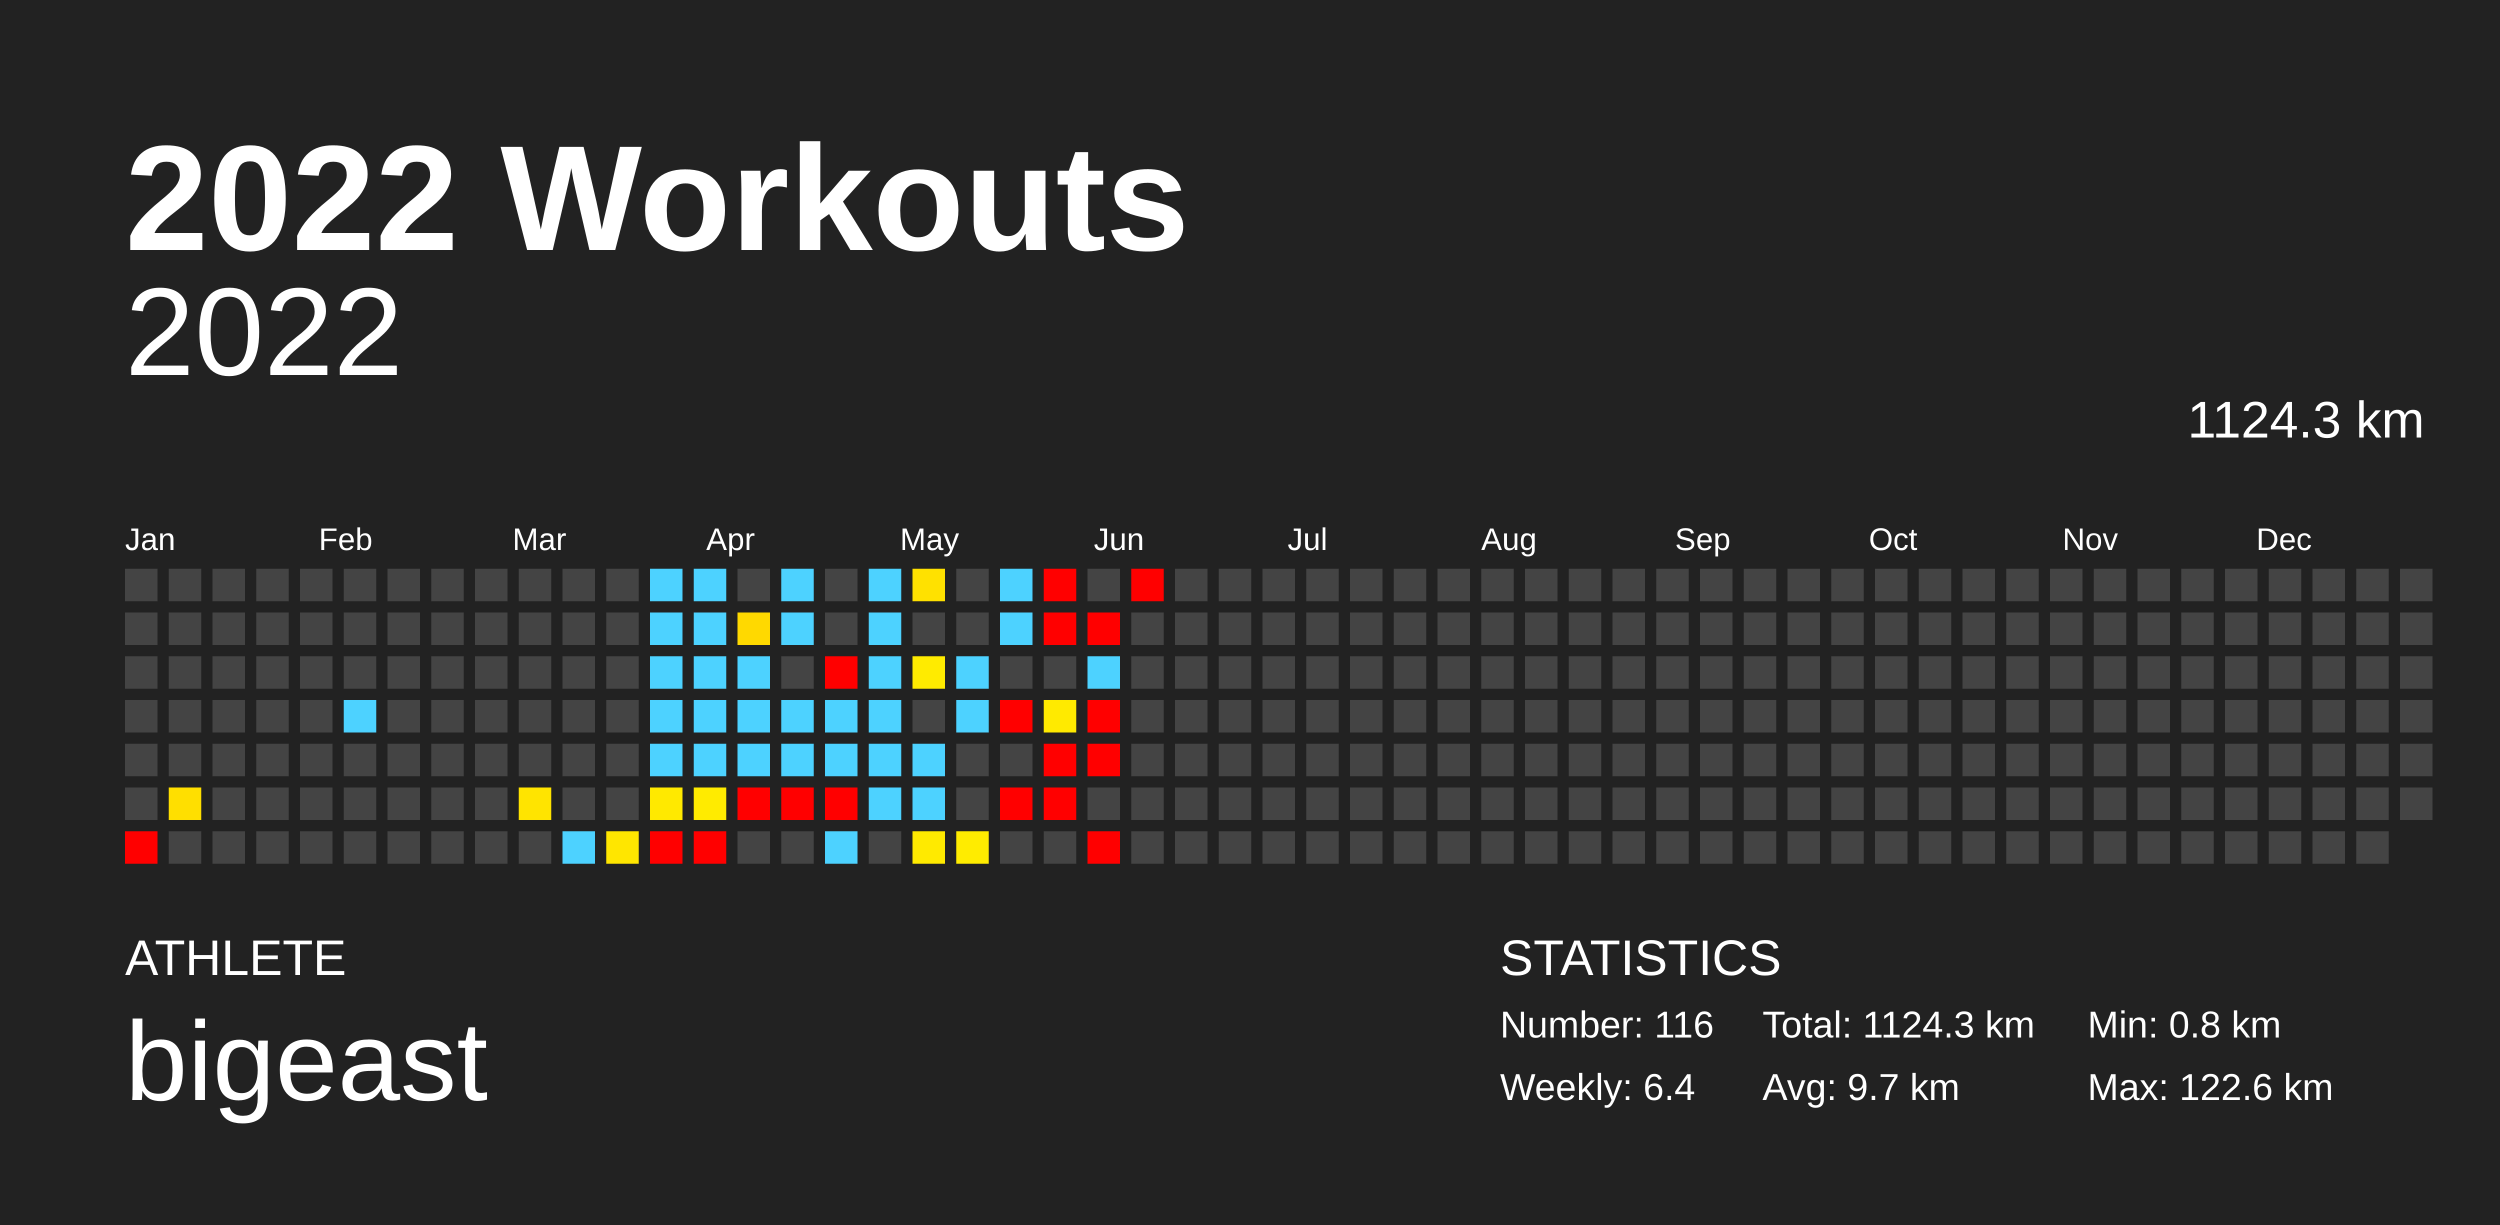
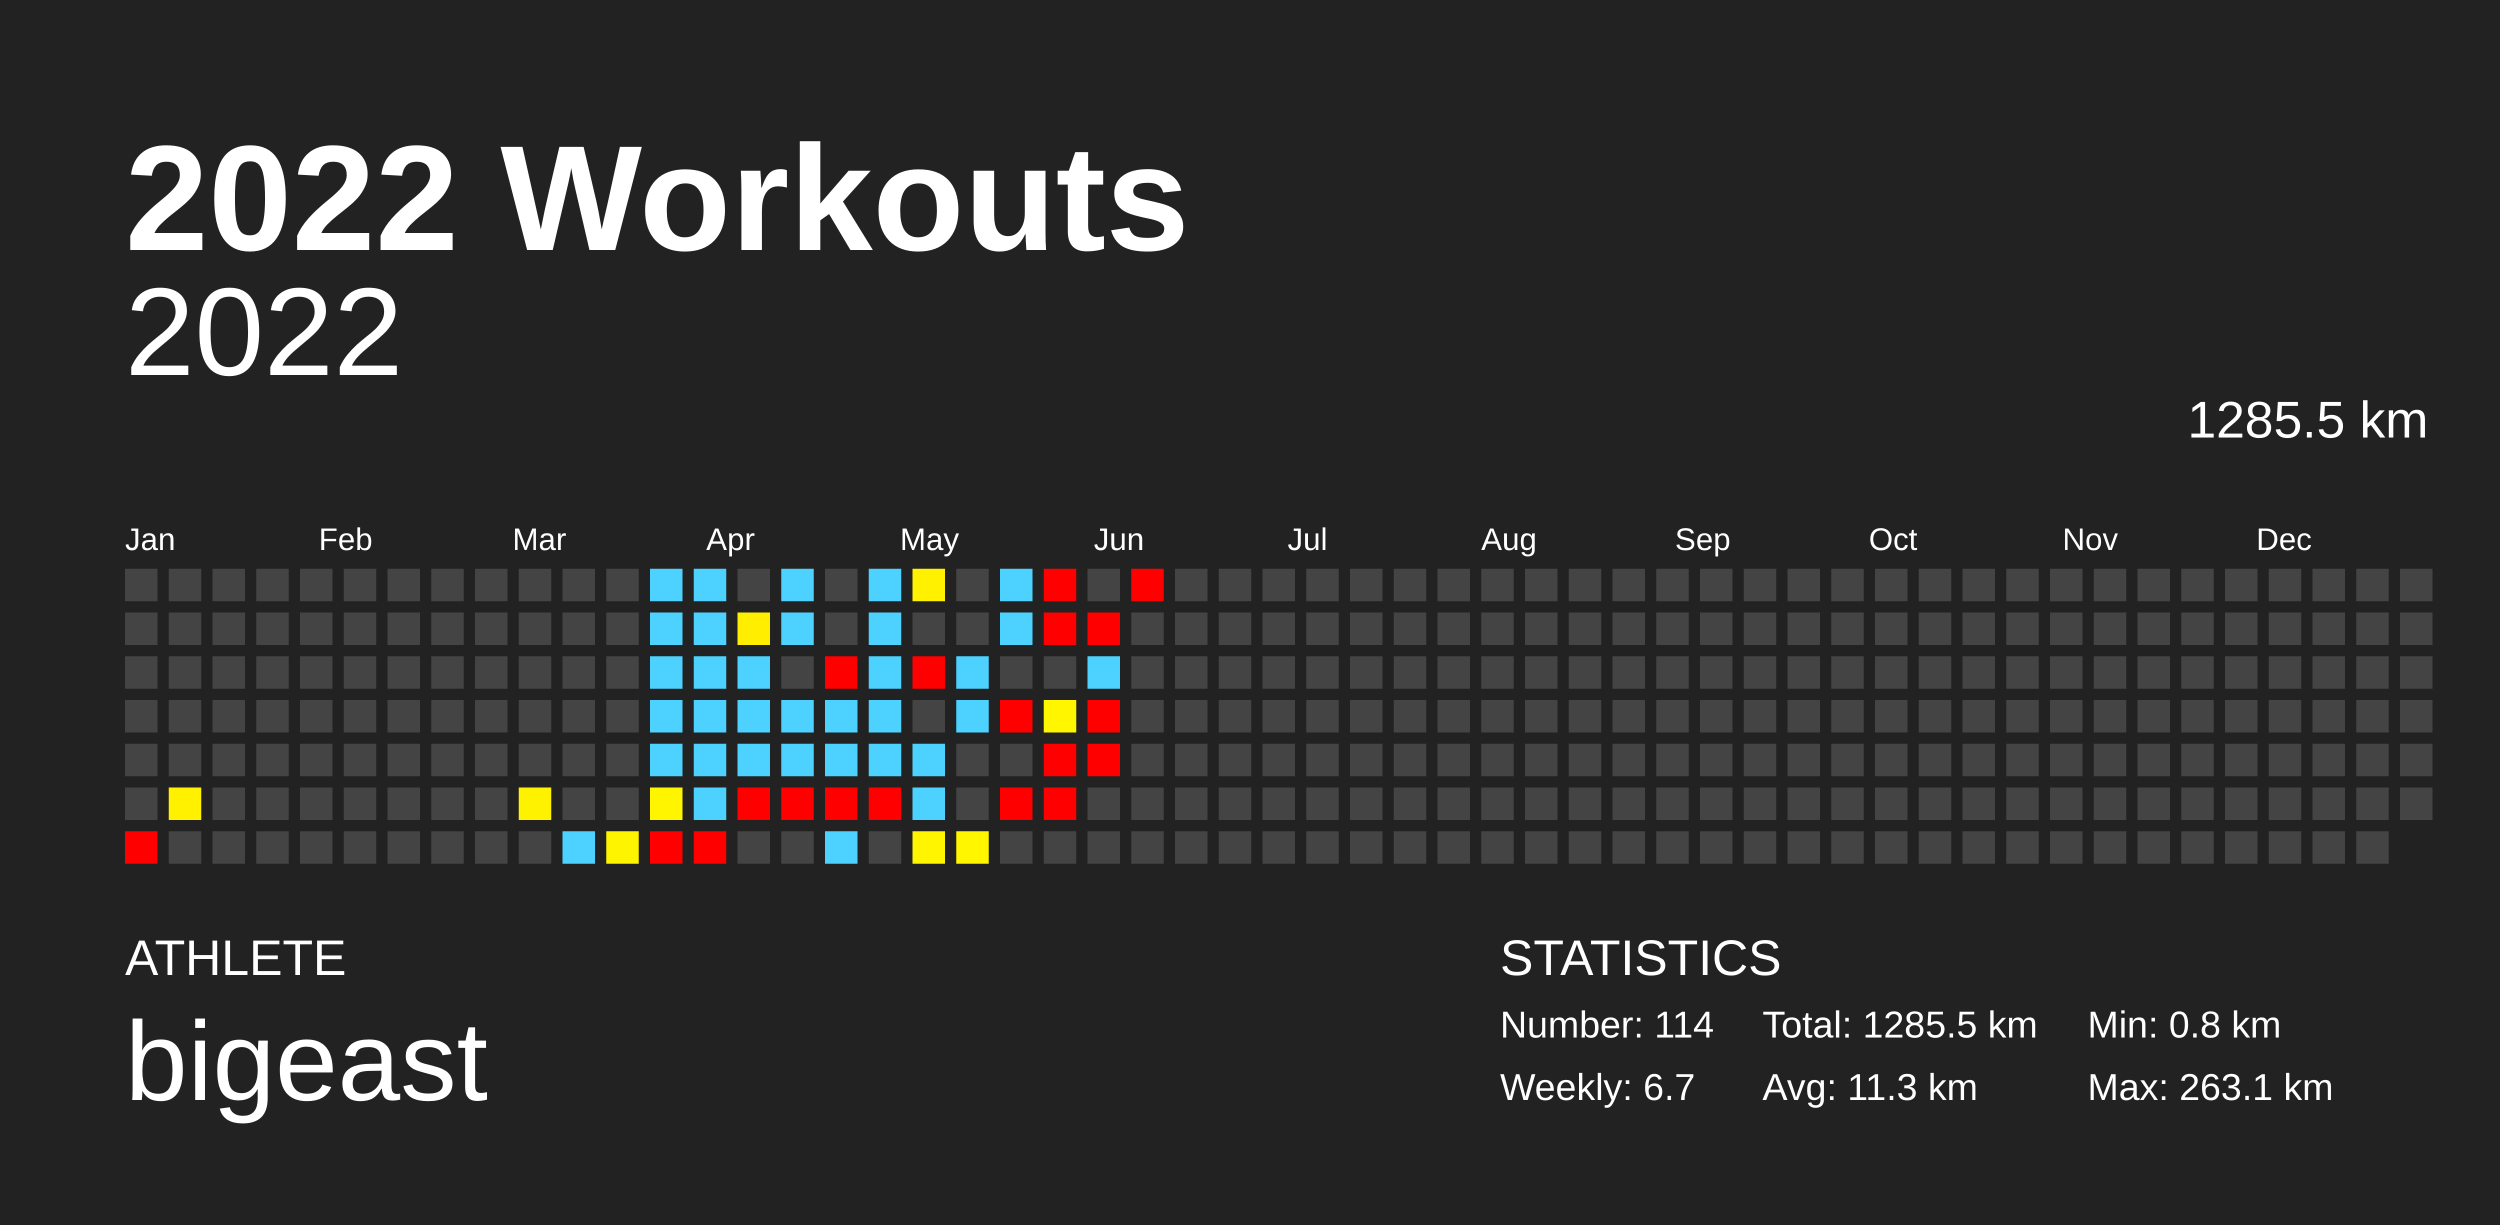
<svg xmlns="http://www.w3.org/2000/svg" baseProfile="full" height="98mm" version="1.1" viewBox="0,0,200,98" width="200mm">
  <defs />
  <rect fill="#222222" height="98" width="200" x="0" y="0" />
  <text fill="#FFFFFF" style="font-size:12px; font-family:Arial; font-weight:bold;" x="10" y="20">2022 Workouts</text>
  <text fill="#FFFFFF" style="font-size:4px; font-family:Arial" x="10" y="78">ATHLETE</text>
  <text fill="#FFFFFF" style="font-size:9px; font-family:Arial" x="10" y="88">bigeast</text>
  <text fill="#FFFFFF" style="font-size:4px; font-family:Arial" x="120" y="78">STATISTICS</text>
-   <text fill="#FFFFFF" style="font-size:3px; font-family:Arial" x="120" y="83">Number: 116</text>
-   <text fill="#FFFFFF" style="font-size:3px; font-family:Arial" x="120" y="88">Weekly: 6.4</text>
-   <text fill="#FFFFFF" style="font-size:3px; font-family:Arial" x="141" y="83">Total: 1124.3 km</text>
-   <text fill="#FFFFFF" style="font-size:3px; font-family:Arial" x="141" y="88">Avg: 9.7 km</text>
+   <text fill="#FFFFFF" style="font-size:3px; font-family:Arial" x="120" y="83">Number: 114</text>
+   <text fill="#FFFFFF" style="font-size:3px; font-family:Arial" x="120" y="88">Weekly: 6.7</text>
+   <text fill="#FFFFFF" style="font-size:3px; font-family:Arial" x="141" y="83">Total: 1285.5 km</text>
+   <text fill="#FFFFFF" style="font-size:3px; font-family:Arial" x="141" y="88">Avg: 11.3 km</text>
  <text fill="#FFFFFF" style="font-size:3px; font-family:Arial" x="167" y="83">Min: 0.8 km</text>
-   <text fill="#FFFFFF" style="font-size:3px; font-family:Arial" x="167" y="88">Max: 122.6 km</text>
+   <text fill="#FFFFFF" style="font-size:3px; font-family:Arial" x="167" y="88">Max: 263.1 km</text>
  <text alignment-baseline="hanging" fill="#FFFFFF" style="font-size:10.0px; font-family:Arial;" x="10" y="30">2022</text>
-   <text alignment-baseline="hanging" fill="#FFFFFF" style="font-size:4.125px; font-family:Arial;" x="175" y="35">1124.3 km</text>
+   <text alignment-baseline="hanging" fill="#FFFFFF" style="font-size:4.125px; font-family:Arial;" x="175" y="35">1285.5 km</text>
  <text fill="#FFFFFF" style="font-size:2.5px; font-family:Arial" x="10.0" y="44">Jan</text>
  <text fill="#FFFFFF" style="font-size:2.5px; font-family:Arial" x="25.5" y="44">Feb</text>
  <text fill="#FFFFFF" style="font-size:2.5px; font-family:Arial" x="41.0" y="44">Mar</text>
  <text fill="#FFFFFF" style="font-size:2.5px; font-family:Arial" x="56.5" y="44">Apr</text>
  <text fill="#FFFFFF" style="font-size:2.5px; font-family:Arial" x="72.0" y="44">May</text>
  <text fill="#FFFFFF" style="font-size:2.5px; font-family:Arial" x="87.5" y="44">Jun</text>
  <text fill="#FFFFFF" style="font-size:2.5px; font-family:Arial" x="103.0" y="44">Jul</text>
  <text fill="#FFFFFF" style="font-size:2.5px; font-family:Arial" x="118.5" y="44">Aug</text>
  <text fill="#FFFFFF" style="font-size:2.5px; font-family:Arial" x="134.0" y="44">Sep</text>
  <text fill="#FFFFFF" style="font-size:2.5px; font-family:Arial" x="149.5" y="44">Oct</text>
  <text fill="#FFFFFF" style="font-size:2.5px; font-family:Arial" x="165.0" y="44">Nov</text>
  <text fill="#FFFFFF" style="font-size:2.5px; font-family:Arial" x="180.5" y="44">Dec</text>
  <rect fill="#444444" height="2.6" width="2.6" x="10.0" y="45.5" />
  <rect fill="#444444" height="2.6" width="2.6" x="10.0" y="49.0" />
  <rect fill="#444444" height="2.6" width="2.6" x="10.0" y="52.5" />
  <rect fill="#444444" height="2.6" width="2.6" x="10.0" y="56.0" />
  <rect fill="#444444" height="2.6" width="2.6" x="10.0" y="59.5" />
  <rect fill="#444444" height="2.6" width="2.6" x="10.0" y="63.0" />
  <rect fill="red" height="2.6" width="2.6" x="10.0" y="66.5" />
  <rect fill="#444444" height="2.6" width="2.6" x="13.5" y="45.5" />
  <rect fill="#444444" height="2.6" width="2.6" x="13.5" y="49.0" />
  <rect fill="#444444" height="2.6" width="2.6" x="13.5" y="52.5" />
  <rect fill="#444444" height="2.6" width="2.6" x="13.5" y="56.0" />
  <rect fill="#444444" height="2.6" width="2.6" x="13.5" y="59.5" />
-   <rect fill="#ffdf00" height="2.6" width="2.6" x="13.5" y="63.0" />
+   <rect fill="#fff100" height="2.6" width="2.6" x="13.5" y="63.0" />
  <rect fill="#444444" height="2.6" width="2.6" x="13.5" y="66.5" />
  <rect fill="#444444" height="2.6" width="2.6" x="17.0" y="45.5" />
  <rect fill="#444444" height="2.6" width="2.6" x="17.0" y="49.0" />
  <rect fill="#444444" height="2.6" width="2.6" x="17.0" y="52.5" />
  <rect fill="#444444" height="2.6" width="2.6" x="17.0" y="56.0" />
  <rect fill="#444444" height="2.6" width="2.6" x="17.0" y="59.5" />
  <rect fill="#444444" height="2.6" width="2.6" x="17.0" y="63.0" />
  <rect fill="#444444" height="2.6" width="2.6" x="17.0" y="66.5" />
  <rect fill="#444444" height="2.6" width="2.6" x="20.5" y="45.5" />
  <rect fill="#444444" height="2.6" width="2.6" x="20.5" y="49.0" />
  <rect fill="#444444" height="2.6" width="2.6" x="20.5" y="52.5" />
  <rect fill="#444444" height="2.6" width="2.6" x="20.5" y="56.0" />
  <rect fill="#444444" height="2.6" width="2.6" x="20.5" y="59.5" />
  <rect fill="#444444" height="2.6" width="2.6" x="20.5" y="63.0" />
  <rect fill="#444444" height="2.6" width="2.6" x="20.5" y="66.5" />
  <rect fill="#444444" height="2.6" width="2.6" x="24.0" y="45.5" />
  <rect fill="#444444" height="2.6" width="2.6" x="24.0" y="49.0" />
  <rect fill="#444444" height="2.6" width="2.6" x="24.0" y="52.5" />
  <rect fill="#444444" height="2.6" width="2.6" x="24.0" y="56.0" />
  <rect fill="#444444" height="2.6" width="2.6" x="24.0" y="59.5" />
  <rect fill="#444444" height="2.6" width="2.6" x="24.0" y="63.0" />
  <rect fill="#444444" height="2.6" width="2.6" x="24.0" y="66.5" />
  <rect fill="#444444" height="2.6" width="2.6" x="27.5" y="45.5" />
  <rect fill="#444444" height="2.6" width="2.6" x="27.5" y="49.0" />
  <rect fill="#444444" height="2.6" width="2.6" x="27.5" y="52.5" />
-   <rect fill="#4dd2ff" height="2.6" width="2.6" x="27.5" y="56.0" />
+   <rect fill="#444444" height="2.6" width="2.6" x="27.5" y="56.0" />
  <rect fill="#444444" height="2.6" width="2.6" x="27.5" y="59.5" />
  <rect fill="#444444" height="2.6" width="2.6" x="27.5" y="63.0" />
  <rect fill="#444444" height="2.6" width="2.6" x="27.5" y="66.5" />
  <rect fill="#444444" height="2.6" width="2.6" x="31.0" y="45.5" />
  <rect fill="#444444" height="2.6" width="2.6" x="31.0" y="49.0" />
  <rect fill="#444444" height="2.6" width="2.6" x="31.0" y="52.5" />
  <rect fill="#444444" height="2.6" width="2.6" x="31.0" y="56.0" />
  <rect fill="#444444" height="2.6" width="2.6" x="31.0" y="59.5" />
  <rect fill="#444444" height="2.6" width="2.6" x="31.0" y="63.0" />
  <rect fill="#444444" height="2.6" width="2.6" x="31.0" y="66.5" />
  <rect fill="#444444" height="2.6" width="2.6" x="34.5" y="45.5" />
  <rect fill="#444444" height="2.6" width="2.6" x="34.5" y="49.0" />
  <rect fill="#444444" height="2.6" width="2.6" x="34.5" y="52.5" />
  <rect fill="#444444" height="2.6" width="2.6" x="34.5" y="56.0" />
  <rect fill="#444444" height="2.6" width="2.6" x="34.5" y="59.5" />
  <rect fill="#444444" height="2.6" width="2.6" x="34.5" y="63.0" />
  <rect fill="#444444" height="2.6" width="2.6" x="34.5" y="66.5" />
  <rect fill="#444444" height="2.6" width="2.6" x="38.0" y="45.5" />
  <rect fill="#444444" height="2.6" width="2.6" x="38.0" y="49.0" />
  <rect fill="#444444" height="2.6" width="2.6" x="38.0" y="52.5" />
  <rect fill="#444444" height="2.6" width="2.6" x="38.0" y="56.0" />
  <rect fill="#444444" height="2.6" width="2.6" x="38.0" y="59.5" />
  <rect fill="#444444" height="2.6" width="2.6" x="38.0" y="63.0" />
  <rect fill="#444444" height="2.6" width="2.6" x="38.0" y="66.5" />
  <rect fill="#444444" height="2.6" width="2.6" x="41.5" y="45.5" />
  <rect fill="#444444" height="2.6" width="2.6" x="41.5" y="49.0" />
  <rect fill="#444444" height="2.6" width="2.6" x="41.5" y="52.5" />
  <rect fill="#444444" height="2.6" width="2.6" x="41.5" y="56.0" />
  <rect fill="#444444" height="2.6" width="2.6" x="41.5" y="59.5" />
-   <rect fill="#ffe400" height="2.6" width="2.6" x="41.5" y="63.0" />
+   <rect fill="#fff200" height="2.6" width="2.6" x="41.5" y="63.0" />
  <rect fill="#444444" height="2.6" width="2.6" x="41.5" y="66.5" />
  <rect fill="#444444" height="2.6" width="2.6" x="45.0" y="45.5" />
  <rect fill="#444444" height="2.6" width="2.6" x="45.0" y="49.0" />
  <rect fill="#444444" height="2.6" width="2.6" x="45.0" y="52.5" />
  <rect fill="#444444" height="2.6" width="2.6" x="45.0" y="56.0" />
  <rect fill="#444444" height="2.6" width="2.6" x="45.0" y="59.5" />
  <rect fill="#444444" height="2.6" width="2.6" x="45.0" y="63.0" />
  <rect fill="#4dd2ff" height="2.6" width="2.6" x="45.0" y="66.5" />
  <rect fill="#444444" height="2.6" width="2.6" x="48.5" y="45.5" />
  <rect fill="#444444" height="2.6" width="2.6" x="48.5" y="49.0" />
  <rect fill="#444444" height="2.6" width="2.6" x="48.5" y="52.5" />
  <rect fill="#444444" height="2.6" width="2.6" x="48.5" y="56.0" />
  <rect fill="#444444" height="2.6" width="2.6" x="48.5" y="59.5" />
  <rect fill="#444444" height="2.6" width="2.6" x="48.5" y="63.0" />
-   <rect fill="#ffe600" height="2.6" width="2.6" x="48.5" y="66.5" />
+   <rect fill="#fff400" height="2.6" width="2.6" x="48.5" y="66.5" />
  <rect fill="#4dd2ff" height="2.6" width="2.6" x="52.0" y="45.5" />
  <rect fill="#4dd2ff" height="2.6" width="2.6" x="52.0" y="49.0" />
  <rect fill="#4dd2ff" height="2.6" width="2.6" x="52.0" y="52.5" />
  <rect fill="#4dd2ff" height="2.6" width="2.6" x="52.0" y="56.0" />
  <rect fill="#4dd2ff" height="2.6" width="2.6" x="52.0" y="59.5" />
-   <rect fill="#ffe900" height="2.6" width="2.6" x="52.0" y="63.0" />
+   <rect fill="#fff500" height="2.6" width="2.6" x="52.0" y="63.0" />
  <rect fill="red" height="2.6" width="2.6" x="52.0" y="66.5" />
  <rect fill="#4dd2ff" height="2.6" width="2.6" x="55.5" y="45.5" />
  <rect fill="#4dd2ff" height="2.6" width="2.6" x="55.5" y="49.0" />
  <rect fill="#4dd2ff" height="2.6" width="2.6" x="55.5" y="52.5" />
  <rect fill="#4dd2ff" height="2.6" width="2.6" x="55.5" y="56.0" />
  <rect fill="#4dd2ff" height="2.6" width="2.6" x="55.5" y="59.5" />
-   <rect fill="#ffeb00" height="2.6" width="2.6" x="55.5" y="63.0" />
+   <rect fill="#4dd2ff" height="2.6" width="2.6" x="55.5" y="63.0" />
  <rect fill="red" height="2.6" width="2.6" x="55.5" y="66.5" />
  <rect fill="#444444" height="2.6" width="2.6" x="59.0" y="45.5" />
-   <rect fill="#ffd900" height="2.6" width="2.6" x="59.0" y="49.0" />
+   <rect fill="#ffee00" height="2.6" width="2.6" x="59.0" y="49.0" />
  <rect fill="#4dd2ff" height="2.6" width="2.6" x="59.0" y="52.5" />
  <rect fill="#4dd2ff" height="2.6" width="2.6" x="59.0" y="56.0" />
  <rect fill="#4dd2ff" height="2.6" width="2.6" x="59.0" y="59.5" />
  <rect fill="red" height="2.6" width="2.6" x="59.0" y="63.0" />
  <rect fill="#444444" height="2.6" width="2.6" x="59.0" y="66.5" />
  <rect fill="#4dd2ff" height="2.6" width="2.6" x="62.5" y="45.5" />
  <rect fill="#4dd2ff" height="2.6" width="2.6" x="62.5" y="49.0" />
  <rect fill="#444444" height="2.6" width="2.6" x="62.5" y="52.5" />
  <rect fill="#4dd2ff" height="2.6" width="2.6" x="62.5" y="56.0" />
  <rect fill="#4dd2ff" height="2.6" width="2.6" x="62.5" y="59.5" />
  <rect fill="red" height="2.6" width="2.6" x="62.5" y="63.0" />
  <rect fill="#444444" height="2.6" width="2.6" x="62.5" y="66.5" />
  <rect fill="#444444" height="2.6" width="2.6" x="66.0" y="45.5" />
  <rect fill="#444444" height="2.6" width="2.6" x="66.0" y="49.0" />
  <rect fill="red" height="2.6" width="2.6" x="66.0" y="52.5" />
  <rect fill="#4dd2ff" height="2.6" width="2.6" x="66.0" y="56.0" />
  <rect fill="#4dd2ff" height="2.6" width="2.6" x="66.0" y="59.5" />
  <rect fill="red" height="2.6" width="2.6" x="66.0" y="63.0" />
  <rect fill="#4dd2ff" height="2.6" width="2.6" x="66.0" y="66.5" />
  <rect fill="#4dd2ff" height="2.6" width="2.6" x="69.5" y="45.5" />
  <rect fill="#4dd2ff" height="2.6" width="2.6" x="69.5" y="49.0" />
  <rect fill="#4dd2ff" height="2.6" width="2.6" x="69.5" y="52.5" />
  <rect fill="#4dd2ff" height="2.6" width="2.6" x="69.5" y="56.0" />
  <rect fill="#4dd2ff" height="2.6" width="2.6" x="69.5" y="59.5" />
-   <rect fill="#4dd2ff" height="2.6" width="2.6" x="69.5" y="63.0" />
+   <rect fill="red" height="2.6" width="2.6" x="69.5" y="63.0" />
  <rect fill="#444444" height="2.6" width="2.6" x="69.5" y="66.5" />
-   <rect fill="#ffe100" height="2.6" width="2.6" x="73.0" y="45.5" />
+   <rect fill="#fff100" height="2.6" width="2.6" x="73.0" y="45.5" />
  <rect fill="#444444" height="2.6" width="2.6" x="73.0" y="49.0" />
-   <rect fill="#ffeb00" height="2.6" width="2.6" x="73.0" y="52.5" />
+   <rect fill="red" height="2.6" width="2.6" x="73.0" y="52.5" />
  <rect fill="#444444" height="2.6" width="2.6" x="73.0" y="56.0" />
  <rect fill="#4dd2ff" height="2.6" width="2.6" x="73.0" y="59.5" />
  <rect fill="#4dd2ff" height="2.6" width="2.6" x="73.0" y="63.0" />
-   <rect fill="#ffea00" height="2.6" width="2.6" x="73.0" y="66.5" />
+   <rect fill="#fff500" height="2.6" width="2.6" x="73.0" y="66.5" />
  <rect fill="#444444" height="2.6" width="2.6" x="76.5" y="45.5" />
  <rect fill="#444444" height="2.6" width="2.6" x="76.5" y="49.0" />
  <rect fill="#4dd2ff" height="2.6" width="2.6" x="76.5" y="52.5" />
  <rect fill="#4dd2ff" height="2.6" width="2.6" x="76.5" y="56.0" />
  <rect fill="#444444" height="2.6" width="2.6" x="76.5" y="59.5" />
  <rect fill="#444444" height="2.6" width="2.6" x="76.5" y="63.0" />
-   <rect fill="#ffec00" height="2.6" width="2.6" x="76.5" y="66.5" />
+   <rect fill="#fff600" height="2.6" width="2.6" x="76.5" y="66.5" />
  <rect fill="#4dd2ff" height="2.6" width="2.6" x="80.0" y="45.5" />
  <rect fill="#4dd2ff" height="2.6" width="2.6" x="80.0" y="49.0" />
  <rect fill="#444444" height="2.6" width="2.6" x="80.0" y="52.5" />
  <rect fill="red" height="2.6" width="2.6" x="80.0" y="56.0" />
  <rect fill="#444444" height="2.6" width="2.6" x="80.0" y="59.5" />
  <rect fill="red" height="2.6" width="2.6" x="80.0" y="63.0" />
  <rect fill="#444444" height="2.6" width="2.6" x="80.0" y="66.5" />
  <rect fill="red" height="2.6" width="2.6" x="83.5" y="45.5" />
  <rect fill="red" height="2.6" width="2.6" x="83.5" y="49.0" />
  <rect fill="#444444" height="2.6" width="2.6" x="83.5" y="52.5" />
-   <rect fill="#ffea00" height="2.6" width="2.6" x="83.5" y="56.0" />
+   <rect fill="#fff600" height="2.6" width="2.6" x="83.5" y="56.0" />
  <rect fill="red" height="2.6" width="2.6" x="83.5" y="59.5" />
  <rect fill="red" height="2.6" width="2.6" x="83.5" y="63.0" />
  <rect fill="#444444" height="2.6" width="2.6" x="83.5" y="66.5" />
  <rect fill="#444444" height="2.6" width="2.6" x="87.0" y="45.5" />
  <rect fill="red" height="2.6" width="2.6" x="87.0" y="49.0" />
  <rect fill="#4dd2ff" height="2.6" width="2.6" x="87.0" y="52.5" />
  <rect fill="red" height="2.6" width="2.6" x="87.0" y="56.0" />
  <rect fill="red" height="2.6" width="2.6" x="87.0" y="59.5" />
  <rect fill="#444444" height="2.6" width="2.6" x="87.0" y="63.0" />
-   <rect fill="red" height="2.6" width="2.6" x="87.0" y="66.5" />
+   <rect fill="#444444" height="2.6" width="2.6" x="87.0" y="66.5" />
  <rect fill="red" height="2.6" width="2.6" x="90.5" y="45.5" />
  <rect fill="#444444" height="2.6" width="2.6" x="90.5" y="49.0" />
  <rect fill="#444444" height="2.6" width="2.6" x="90.5" y="52.5" />
  <rect fill="#444444" height="2.6" width="2.6" x="90.5" y="56.0" />
  <rect fill="#444444" height="2.6" width="2.6" x="90.5" y="59.5" />
  <rect fill="#444444" height="2.6" width="2.6" x="90.5" y="63.0" />
  <rect fill="#444444" height="2.6" width="2.6" x="90.5" y="66.5" />
  <rect fill="#444444" height="2.6" width="2.6" x="94.0" y="45.5" />
  <rect fill="#444444" height="2.6" width="2.6" x="94.0" y="49.0" />
  <rect fill="#444444" height="2.6" width="2.6" x="94.0" y="52.5" />
  <rect fill="#444444" height="2.6" width="2.6" x="94.0" y="56.0" />
  <rect fill="#444444" height="2.6" width="2.6" x="94.0" y="59.5" />
  <rect fill="#444444" height="2.6" width="2.6" x="94.0" y="63.0" />
  <rect fill="#444444" height="2.6" width="2.6" x="94.0" y="66.5" />
  <rect fill="#444444" height="2.6" width="2.6" x="97.5" y="45.5" />
  <rect fill="#444444" height="2.6" width="2.6" x="97.5" y="49.0" />
  <rect fill="#444444" height="2.6" width="2.6" x="97.5" y="52.5" />
  <rect fill="#444444" height="2.6" width="2.6" x="97.5" y="56.0" />
  <rect fill="#444444" height="2.6" width="2.6" x="97.5" y="59.5" />
  <rect fill="#444444" height="2.6" width="2.6" x="97.5" y="63.0" />
  <rect fill="#444444" height="2.6" width="2.6" x="97.5" y="66.5" />
  <rect fill="#444444" height="2.6" width="2.6" x="101.0" y="45.5" />
  <rect fill="#444444" height="2.6" width="2.6" x="101.0" y="49.0" />
  <rect fill="#444444" height="2.6" width="2.6" x="101.0" y="52.5" />
  <rect fill="#444444" height="2.6" width="2.6" x="101.0" y="56.0" />
  <rect fill="#444444" height="2.6" width="2.6" x="101.0" y="59.5" />
  <rect fill="#444444" height="2.6" width="2.6" x="101.0" y="63.0" />
  <rect fill="#444444" height="2.6" width="2.6" x="101.0" y="66.5" />
  <rect fill="#444444" height="2.6" width="2.6" x="104.5" y="45.5" />
  <rect fill="#444444" height="2.6" width="2.6" x="104.5" y="49.0" />
  <rect fill="#444444" height="2.6" width="2.6" x="104.5" y="52.5" />
  <rect fill="#444444" height="2.6" width="2.6" x="104.5" y="56.0" />
  <rect fill="#444444" height="2.6" width="2.6" x="104.5" y="59.5" />
  <rect fill="#444444" height="2.6" width="2.6" x="104.5" y="63.0" />
  <rect fill="#444444" height="2.6" width="2.6" x="104.5" y="66.5" />
  <rect fill="#444444" height="2.6" width="2.6" x="108.0" y="45.5" />
  <rect fill="#444444" height="2.6" width="2.6" x="108.0" y="49.0" />
  <rect fill="#444444" height="2.6" width="2.6" x="108.0" y="52.5" />
  <rect fill="#444444" height="2.6" width="2.6" x="108.0" y="56.0" />
  <rect fill="#444444" height="2.6" width="2.6" x="108.0" y="59.5" />
  <rect fill="#444444" height="2.6" width="2.6" x="108.0" y="63.0" />
  <rect fill="#444444" height="2.6" width="2.6" x="108.0" y="66.5" />
  <rect fill="#444444" height="2.6" width="2.6" x="111.5" y="45.5" />
  <rect fill="#444444" height="2.6" width="2.6" x="111.5" y="49.0" />
  <rect fill="#444444" height="2.6" width="2.6" x="111.5" y="52.5" />
  <rect fill="#444444" height="2.6" width="2.6" x="111.5" y="56.0" />
  <rect fill="#444444" height="2.6" width="2.6" x="111.5" y="59.5" />
  <rect fill="#444444" height="2.6" width="2.6" x="111.5" y="63.0" />
  <rect fill="#444444" height="2.6" width="2.6" x="111.5" y="66.5" />
  <rect fill="#444444" height="2.6" width="2.6" x="115.0" y="45.5" />
  <rect fill="#444444" height="2.6" width="2.6" x="115.0" y="49.0" />
  <rect fill="#444444" height="2.6" width="2.6" x="115.0" y="52.5" />
  <rect fill="#444444" height="2.6" width="2.6" x="115.0" y="56.0" />
  <rect fill="#444444" height="2.6" width="2.6" x="115.0" y="59.5" />
  <rect fill="#444444" height="2.6" width="2.6" x="115.0" y="63.0" />
  <rect fill="#444444" height="2.6" width="2.6" x="115.0" y="66.5" />
  <rect fill="#444444" height="2.6" width="2.6" x="118.5" y="45.5" />
  <rect fill="#444444" height="2.6" width="2.6" x="118.5" y="49.0" />
  <rect fill="#444444" height="2.6" width="2.6" x="118.5" y="52.5" />
  <rect fill="#444444" height="2.6" width="2.6" x="118.5" y="56.0" />
  <rect fill="#444444" height="2.6" width="2.6" x="118.5" y="59.5" />
  <rect fill="#444444" height="2.6" width="2.6" x="118.5" y="63.0" />
  <rect fill="#444444" height="2.6" width="2.6" x="118.5" y="66.5" />
  <rect fill="#444444" height="2.6" width="2.6" x="122.0" y="45.5" />
  <rect fill="#444444" height="2.6" width="2.6" x="122.0" y="49.0" />
  <rect fill="#444444" height="2.6" width="2.6" x="122.0" y="52.5" />
  <rect fill="#444444" height="2.6" width="2.6" x="122.0" y="56.0" />
  <rect fill="#444444" height="2.6" width="2.6" x="122.0" y="59.5" />
  <rect fill="#444444" height="2.6" width="2.6" x="122.0" y="63.0" />
  <rect fill="#444444" height="2.6" width="2.6" x="122.0" y="66.5" />
  <rect fill="#444444" height="2.6" width="2.6" x="125.5" y="45.5" />
  <rect fill="#444444" height="2.6" width="2.6" x="125.5" y="49.0" />
  <rect fill="#444444" height="2.6" width="2.6" x="125.5" y="52.5" />
  <rect fill="#444444" height="2.6" width="2.6" x="125.5" y="56.0" />
  <rect fill="#444444" height="2.6" width="2.6" x="125.5" y="59.5" />
  <rect fill="#444444" height="2.6" width="2.6" x="125.5" y="63.0" />
  <rect fill="#444444" height="2.6" width="2.6" x="125.5" y="66.5" />
  <rect fill="#444444" height="2.6" width="2.6" x="129.0" y="45.5" />
  <rect fill="#444444" height="2.6" width="2.6" x="129.0" y="49.0" />
  <rect fill="#444444" height="2.6" width="2.6" x="129.0" y="52.5" />
  <rect fill="#444444" height="2.6" width="2.6" x="129.0" y="56.0" />
  <rect fill="#444444" height="2.6" width="2.6" x="129.0" y="59.5" />
  <rect fill="#444444" height="2.6" width="2.6" x="129.0" y="63.0" />
  <rect fill="#444444" height="2.6" width="2.6" x="129.0" y="66.5" />
  <rect fill="#444444" height="2.6" width="2.6" x="132.5" y="45.5" />
  <rect fill="#444444" height="2.6" width="2.6" x="132.5" y="49.0" />
  <rect fill="#444444" height="2.6" width="2.6" x="132.5" y="52.5" />
  <rect fill="#444444" height="2.6" width="2.6" x="132.5" y="56.0" />
  <rect fill="#444444" height="2.6" width="2.6" x="132.5" y="59.5" />
  <rect fill="#444444" height="2.6" width="2.6" x="132.5" y="63.0" />
  <rect fill="#444444" height="2.6" width="2.6" x="132.5" y="66.5" />
  <rect fill="#444444" height="2.6" width="2.6" x="136.0" y="45.5" />
  <rect fill="#444444" height="2.6" width="2.6" x="136.0" y="49.0" />
  <rect fill="#444444" height="2.6" width="2.6" x="136.0" y="52.5" />
  <rect fill="#444444" height="2.6" width="2.6" x="136.0" y="56.0" />
  <rect fill="#444444" height="2.6" width="2.6" x="136.0" y="59.5" />
  <rect fill="#444444" height="2.6" width="2.6" x="136.0" y="63.0" />
  <rect fill="#444444" height="2.6" width="2.6" x="136.0" y="66.5" />
  <rect fill="#444444" height="2.6" width="2.6" x="139.5" y="45.5" />
  <rect fill="#444444" height="2.6" width="2.6" x="139.5" y="49.0" />
  <rect fill="#444444" height="2.6" width="2.6" x="139.5" y="52.5" />
  <rect fill="#444444" height="2.6" width="2.6" x="139.5" y="56.0" />
  <rect fill="#444444" height="2.6" width="2.6" x="139.5" y="59.5" />
  <rect fill="#444444" height="2.6" width="2.6" x="139.5" y="63.0" />
  <rect fill="#444444" height="2.6" width="2.6" x="139.5" y="66.5" />
  <rect fill="#444444" height="2.6" width="2.6" x="143.0" y="45.5" />
  <rect fill="#444444" height="2.6" width="2.6" x="143.0" y="49.0" />
  <rect fill="#444444" height="2.6" width="2.6" x="143.0" y="52.5" />
  <rect fill="#444444" height="2.6" width="2.6" x="143.0" y="56.0" />
  <rect fill="#444444" height="2.6" width="2.6" x="143.0" y="59.5" />
  <rect fill="#444444" height="2.6" width="2.6" x="143.0" y="63.0" />
  <rect fill="#444444" height="2.6" width="2.6" x="143.0" y="66.5" />
  <rect fill="#444444" height="2.6" width="2.6" x="146.5" y="45.5" />
  <rect fill="#444444" height="2.6" width="2.6" x="146.5" y="49.0" />
  <rect fill="#444444" height="2.6" width="2.6" x="146.5" y="52.5" />
  <rect fill="#444444" height="2.6" width="2.6" x="146.5" y="56.0" />
  <rect fill="#444444" height="2.6" width="2.6" x="146.5" y="59.5" />
  <rect fill="#444444" height="2.6" width="2.6" x="146.5" y="63.0" />
  <rect fill="#444444" height="2.6" width="2.6" x="146.5" y="66.5" />
  <rect fill="#444444" height="2.6" width="2.6" x="150.0" y="45.5" />
  <rect fill="#444444" height="2.6" width="2.6" x="150.0" y="49.0" />
  <rect fill="#444444" height="2.6" width="2.6" x="150.0" y="52.5" />
  <rect fill="#444444" height="2.6" width="2.6" x="150.0" y="56.0" />
  <rect fill="#444444" height="2.6" width="2.6" x="150.0" y="59.5" />
  <rect fill="#444444" height="2.6" width="2.6" x="150.0" y="63.0" />
  <rect fill="#444444" height="2.6" width="2.6" x="150.0" y="66.5" />
  <rect fill="#444444" height="2.6" width="2.6" x="153.5" y="45.5" />
  <rect fill="#444444" height="2.6" width="2.6" x="153.5" y="49.0" />
  <rect fill="#444444" height="2.6" width="2.6" x="153.5" y="52.5" />
  <rect fill="#444444" height="2.6" width="2.6" x="153.5" y="56.0" />
  <rect fill="#444444" height="2.6" width="2.6" x="153.5" y="59.5" />
  <rect fill="#444444" height="2.6" width="2.6" x="153.5" y="63.0" />
  <rect fill="#444444" height="2.6" width="2.6" x="153.5" y="66.5" />
  <rect fill="#444444" height="2.6" width="2.6" x="157.0" y="45.5" />
  <rect fill="#444444" height="2.6" width="2.6" x="157.0" y="49.0" />
  <rect fill="#444444" height="2.6" width="2.6" x="157.0" y="52.5" />
  <rect fill="#444444" height="2.6" width="2.6" x="157.0" y="56.0" />
  <rect fill="#444444" height="2.6" width="2.6" x="157.0" y="59.5" />
  <rect fill="#444444" height="2.6" width="2.6" x="157.0" y="63.0" />
  <rect fill="#444444" height="2.6" width="2.6" x="157.0" y="66.5" />
  <rect fill="#444444" height="2.6" width="2.6" x="160.5" y="45.5" />
  <rect fill="#444444" height="2.6" width="2.6" x="160.5" y="49.0" />
  <rect fill="#444444" height="2.6" width="2.6" x="160.5" y="52.5" />
  <rect fill="#444444" height="2.6" width="2.6" x="160.5" y="56.0" />
  <rect fill="#444444" height="2.6" width="2.6" x="160.5" y="59.5" />
  <rect fill="#444444" height="2.6" width="2.6" x="160.5" y="63.0" />
  <rect fill="#444444" height="2.6" width="2.6" x="160.5" y="66.5" />
  <rect fill="#444444" height="2.6" width="2.6" x="164.0" y="45.5" />
  <rect fill="#444444" height="2.6" width="2.6" x="164.0" y="49.0" />
  <rect fill="#444444" height="2.6" width="2.6" x="164.0" y="52.5" />
  <rect fill="#444444" height="2.6" width="2.6" x="164.0" y="56.0" />
  <rect fill="#444444" height="2.6" width="2.6" x="164.0" y="59.5" />
  <rect fill="#444444" height="2.6" width="2.6" x="164.0" y="63.0" />
  <rect fill="#444444" height="2.6" width="2.6" x="164.0" y="66.5" />
  <rect fill="#444444" height="2.6" width="2.6" x="167.5" y="45.5" />
  <rect fill="#444444" height="2.6" width="2.6" x="167.5" y="49.0" />
  <rect fill="#444444" height="2.6" width="2.6" x="167.5" y="52.5" />
  <rect fill="#444444" height="2.6" width="2.6" x="167.5" y="56.0" />
  <rect fill="#444444" height="2.6" width="2.6" x="167.5" y="59.5" />
  <rect fill="#444444" height="2.6" width="2.6" x="167.5" y="63.0" />
  <rect fill="#444444" height="2.6" width="2.6" x="167.5" y="66.5" />
  <rect fill="#444444" height="2.6" width="2.6" x="171.0" y="45.5" />
  <rect fill="#444444" height="2.6" width="2.6" x="171.0" y="49.0" />
  <rect fill="#444444" height="2.6" width="2.6" x="171.0" y="52.5" />
  <rect fill="#444444" height="2.6" width="2.6" x="171.0" y="56.0" />
  <rect fill="#444444" height="2.6" width="2.6" x="171.0" y="59.5" />
  <rect fill="#444444" height="2.6" width="2.6" x="171.0" y="63.0" />
  <rect fill="#444444" height="2.6" width="2.6" x="171.0" y="66.5" />
  <rect fill="#444444" height="2.6" width="2.6" x="174.5" y="45.5" />
  <rect fill="#444444" height="2.6" width="2.6" x="174.5" y="49.0" />
  <rect fill="#444444" height="2.6" width="2.6" x="174.5" y="52.5" />
  <rect fill="#444444" height="2.6" width="2.6" x="174.5" y="56.0" />
  <rect fill="#444444" height="2.6" width="2.6" x="174.5" y="59.5" />
  <rect fill="#444444" height="2.6" width="2.6" x="174.5" y="63.0" />
  <rect fill="#444444" height="2.6" width="2.6" x="174.5" y="66.5" />
  <rect fill="#444444" height="2.6" width="2.6" x="178.0" y="45.5" />
  <rect fill="#444444" height="2.6" width="2.6" x="178.0" y="49.0" />
  <rect fill="#444444" height="2.6" width="2.6" x="178.0" y="52.5" />
  <rect fill="#444444" height="2.6" width="2.6" x="178.0" y="56.0" />
  <rect fill="#444444" height="2.6" width="2.6" x="178.0" y="59.5" />
  <rect fill="#444444" height="2.6" width="2.6" x="178.0" y="63.0" />
  <rect fill="#444444" height="2.6" width="2.6" x="178.0" y="66.5" />
  <rect fill="#444444" height="2.6" width="2.6" x="181.5" y="45.5" />
  <rect fill="#444444" height="2.6" width="2.6" x="181.5" y="49.0" />
  <rect fill="#444444" height="2.6" width="2.6" x="181.5" y="52.5" />
  <rect fill="#444444" height="2.6" width="2.6" x="181.5" y="56.0" />
  <rect fill="#444444" height="2.6" width="2.6" x="181.5" y="59.5" />
  <rect fill="#444444" height="2.6" width="2.6" x="181.5" y="63.0" />
  <rect fill="#444444" height="2.6" width="2.6" x="181.5" y="66.5" />
  <rect fill="#444444" height="2.6" width="2.6" x="185.0" y="45.5" />
  <rect fill="#444444" height="2.6" width="2.6" x="185.0" y="49.0" />
  <rect fill="#444444" height="2.6" width="2.6" x="185.0" y="52.5" />
  <rect fill="#444444" height="2.6" width="2.6" x="185.0" y="56.0" />
  <rect fill="#444444" height="2.6" width="2.6" x="185.0" y="59.5" />
  <rect fill="#444444" height="2.6" width="2.6" x="185.0" y="63.0" />
  <rect fill="#444444" height="2.6" width="2.6" x="185.0" y="66.5" />
  <rect fill="#444444" height="2.6" width="2.6" x="188.5" y="45.5" />
  <rect fill="#444444" height="2.6" width="2.6" x="188.5" y="49.0" />
  <rect fill="#444444" height="2.6" width="2.6" x="188.5" y="52.5" />
  <rect fill="#444444" height="2.6" width="2.6" x="188.5" y="56.0" />
  <rect fill="#444444" height="2.6" width="2.6" x="188.5" y="59.5" />
  <rect fill="#444444" height="2.6" width="2.6" x="188.5" y="63.0" />
  <rect fill="#444444" height="2.6" width="2.6" x="188.5" y="66.5" />
  <rect fill="#444444" height="2.6" width="2.6" x="192.0" y="45.5" />
  <rect fill="#444444" height="2.6" width="2.6" x="192.0" y="49.0" />
  <rect fill="#444444" height="2.6" width="2.6" x="192.0" y="52.5" />
  <rect fill="#444444" height="2.6" width="2.6" x="192.0" y="56.0" />
  <rect fill="#444444" height="2.6" width="2.6" x="192.0" y="59.5" />
  <rect fill="#444444" height="2.6" width="2.6" x="192.0" y="63.0" />
</svg>
